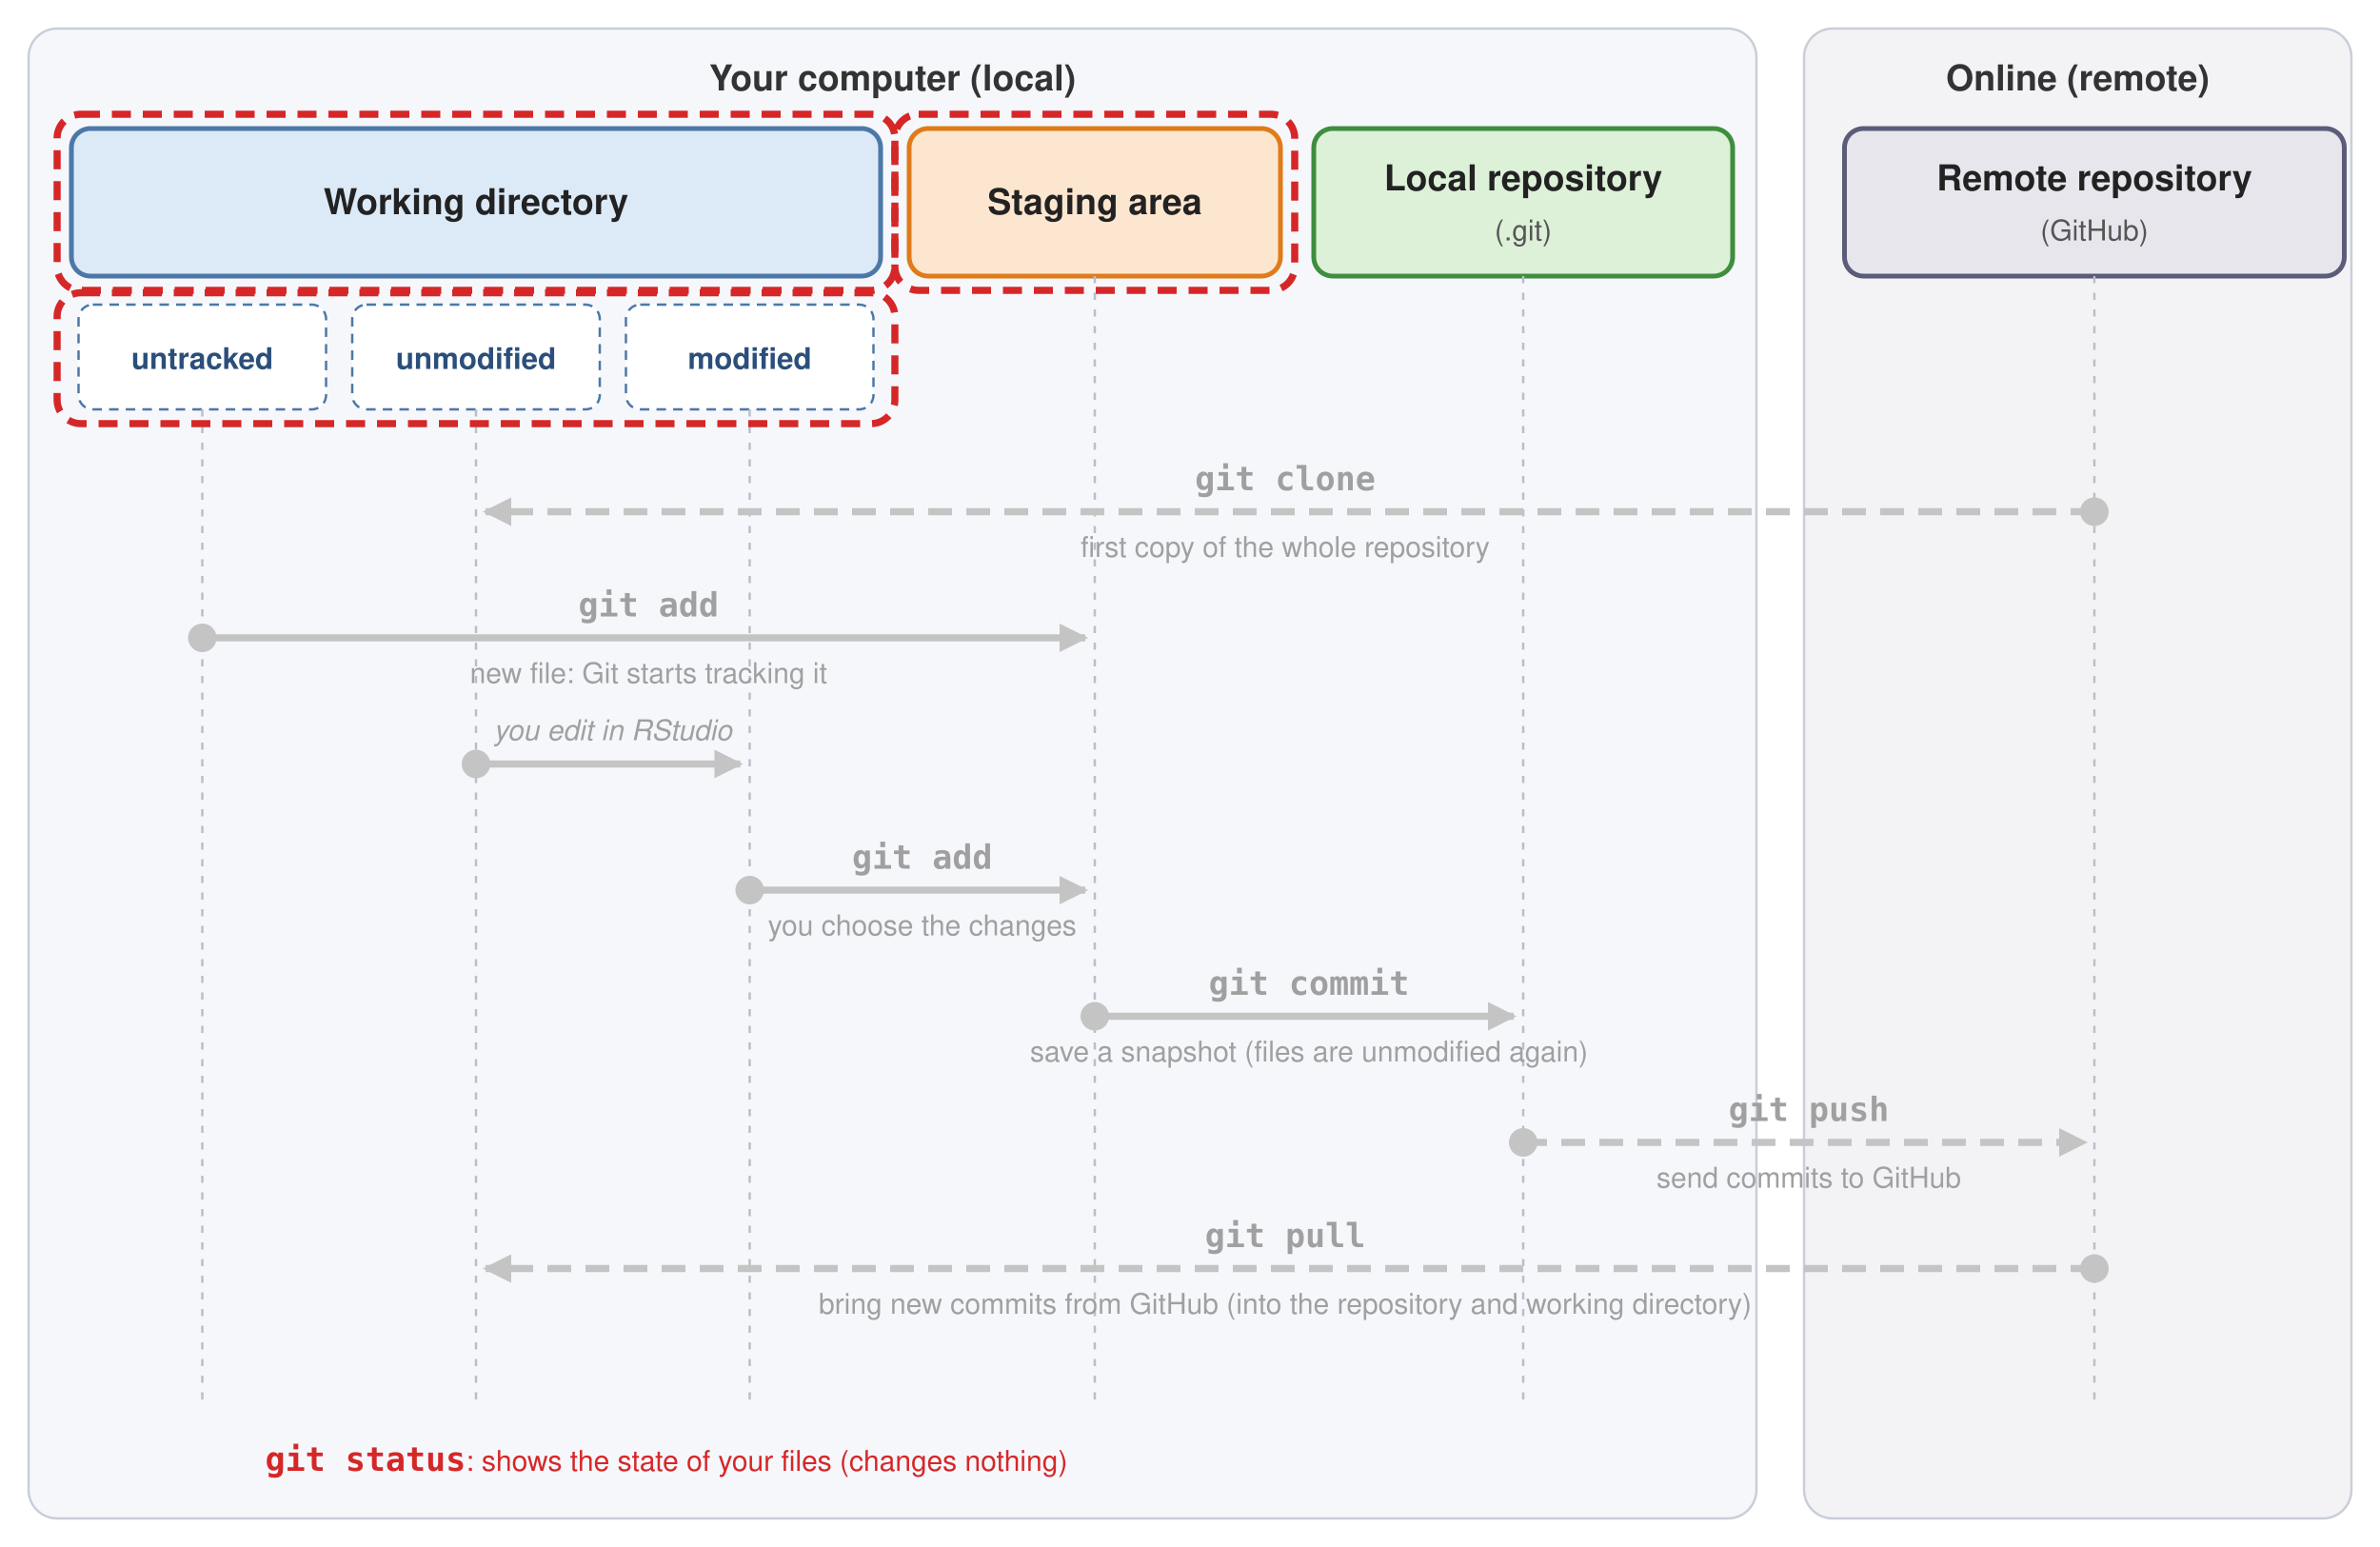
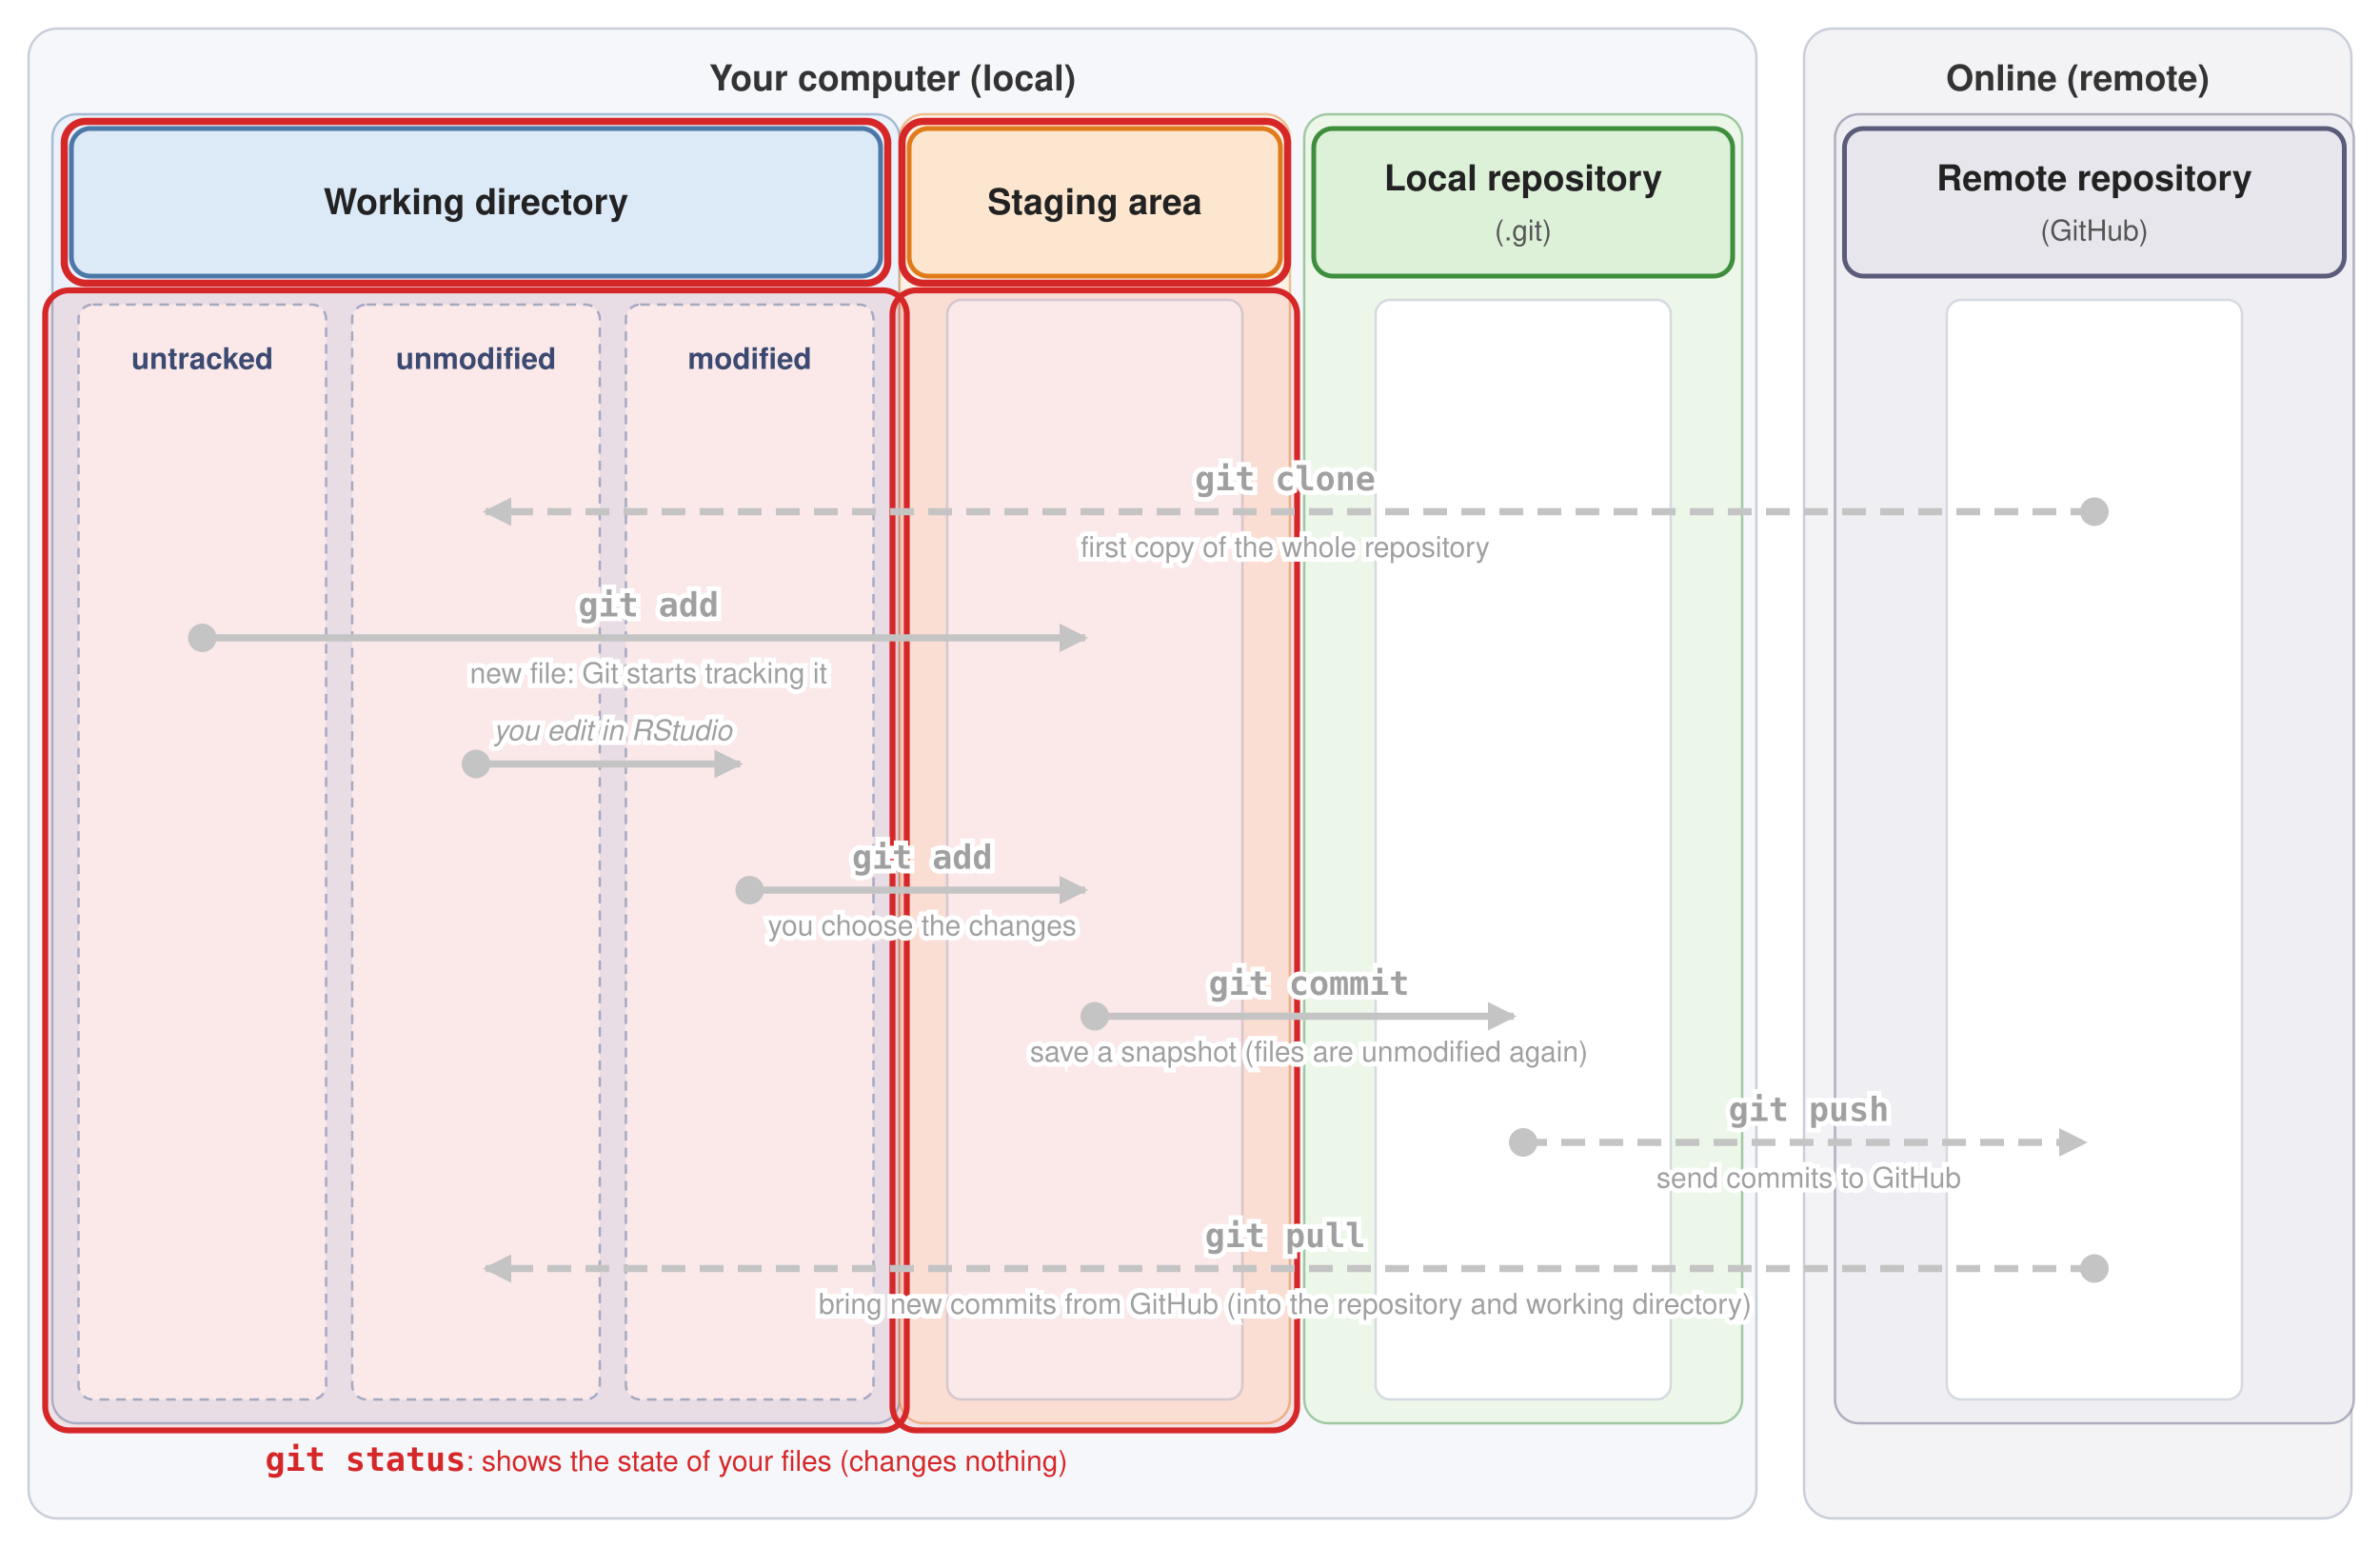
<svg xmlns="http://www.w3.org/2000/svg" width="1000" height="650" viewBox="0 0 1000 650" font-family="Segoe UI, Helvetica, Arial, sans-serif">
  <defs>
    <marker id="mr" viewBox="0 0 10 10" refX="9" refY="5" markerWidth="4" markerHeight="4" orient="auto">
      <path d="M0,0 L10,5 L0,10 z" fill="#D62728" />
    </marker>
    <marker id="ms" viewBox="0 0 10 10" refX="9" refY="5" markerWidth="4" markerHeight="4" orient="auto">
      <path d="M0,0 L10,5 L0,10 z" fill="#C4C4C4" />
    </marker>
    <marker id="mc" viewBox="0 0 10 10" refX="9" refY="5" markerWidth="4" markerHeight="4" orient="auto">
      <path d="M0,0 L10,5 L0,10 z" fill="#333333" />
    </marker>
  </defs>
  <rect width="1000" height="650" fill="white" />
  <rect x="12" y="12" width="726" height="626" rx="12" fill="#F5F7FB" stroke="#C9CED8" />
  <text x="375" y="38" text-anchor="middle" font-size="15" font-weight="600" fill="#333">Your computer (local)</text>
  <rect x="758" y="12" width="230" height="626" rx="12" fill="#F3F3F6" stroke="#C9CED8" />
  <text x="873" y="38" text-anchor="middle" font-size="15" font-weight="600" fill="#333">Online (remote)</text>
+   <rect x="22" y="48" width="356" height="550" rx="10" fill="#EAF1FA" stroke="#4C78A8" stroke-opacity="0.45" />
+   <rect x="378" y="48" width="164" height="550" rx="10" fill="#FEF2E6" stroke="#E07B1A" stroke-opacity="0.45" />
+   <rect x="548" y="48" width="184" height="550" rx="10" fill="#ECF7E9" stroke="#3E8E3E" stroke-opacity="0.45" />
+   <rect x="771" y="48" width="218" height="550" rx="10" fill="#EEEEF3" stroke="#5B5B7A" stroke-opacity="0.45" />
+   <rect x="398" y="126" width="124" height="462" rx="6" fill="white" stroke="#D5D9E0" />
+   <rect x="578" y="126" width="124" height="462" rx="6" fill="white" stroke="#D5D9E0" />
+   <rect x="818" y="126" width="124" height="462" rx="6" fill="white" stroke="#D5D9E0" />
+   <rect x="33" y="128" width="104" height="460" rx="6" fill="white" stroke="#4C78A8" stroke-opacity="0.5" stroke-dasharray="4 3" />
+   <rect x="148" y="128" width="104" height="460" rx="6" fill="white" stroke="#4C78A8" stroke-opacity="0.5" stroke-dasharray="4 3" />
+   <rect x="263" y="128" width="104" height="460" rx="6" fill="white" stroke="#4C78A8" stroke-opacity="0.5" stroke-dasharray="4 3" />
  <rect x="30" y="54" width="340" height="62" rx="8" fill="#DCE9F7" stroke="#4C78A8" stroke-width="2" />
  <text x="200.0" y="90" text-anchor="middle" font-size="15" font-weight="700" fill="#222">Working directory</text>
  <rect x="382" y="54" width="156" height="62" rx="8" fill="#FDE6CF" stroke="#E07B1A" stroke-width="2" />
  <text x="460.0" y="90" text-anchor="middle" font-size="15" font-weight="700" fill="#222">Staging area</text>
  <rect x="552" y="54" width="176" height="62" rx="8" fill="#DDF0D8" stroke="#3E8E3E" stroke-width="2" />
  <text x="640.0" y="80" text-anchor="middle" font-size="15" font-weight="700" fill="#222">Local repository</text>
  <text x="640.0" y="101" text-anchor="middle" font-size="12" fill="#555">(.git)</text>
  <rect x="775" y="54" width="210" height="62" rx="8" fill="#E6E6EC" stroke="#5B5B7A" stroke-width="2" />
  <text x="880.0" y="80" text-anchor="middle" font-size="15" font-weight="700" fill="#222">Remote repository</text>
  <text x="880.0" y="101" text-anchor="middle" font-size="12" fill="#555">(GitHub)</text>
-   <rect x="33" y="128" width="104" height="44" rx="6" fill="white" stroke="#4C78A8" stroke-dasharray="4 3" />
  <text x="85" y="155" text-anchor="middle" font-size="12.5" font-weight="600" fill="#2b4f7a">untracked</text>
-   <rect x="148" y="128" width="104" height="44" rx="6" fill="white" stroke="#4C78A8" stroke-dasharray="4 3" />
  <text x="200" y="155" text-anchor="middle" font-size="12.5" font-weight="600" fill="#2b4f7a">unmodified</text>
-   <rect x="263" y="128" width="104" height="44" rx="6" fill="white" stroke="#4C78A8" stroke-dasharray="4 3" />
  <text x="315" y="155" text-anchor="middle" font-size="12.5" font-weight="600" fill="#2b4f7a">modified</text>
-   <line x1="85" y1="172" x2="85" y2="590" stroke="#B9BFCA" stroke-dasharray="3 4" />
-   <line x1="200" y1="172" x2="200" y2="590" stroke="#B9BFCA" stroke-dasharray="3 4" />
-   <line x1="315" y1="172" x2="315" y2="590" stroke="#B9BFCA" stroke-dasharray="3 4" />
-   <line x1="460" y1="116" x2="460" y2="590" stroke="#B9BFCA" stroke-dasharray="3 4" />
-   <line x1="640" y1="116" x2="640" y2="590" stroke="#B9BFCA" stroke-dasharray="3 4" />
-   <line x1="880" y1="116" x2="880" y2="590" stroke="#B9BFCA" stroke-dasharray="3 4" />
-   <rect x="24" y="48" width="352" height="74" rx="10" fill="none" stroke="#D62728" stroke-width="3" stroke-dasharray="8 5" />
-   <rect x="24" y="123" width="352" height="55" rx="10" fill="none" stroke="#D62728" stroke-width="3" stroke-dasharray="8 5" />
-   <rect x="376" y="48" width="168" height="74" rx="10" fill="none" stroke="#D62728" stroke-width="3" stroke-dasharray="8 5" />
+   <rect x="19" y="122" width="362" height="479" rx="10" fill="#D62728" fill-opacity="0.10" stroke="#D62728" stroke-width="2.5" />
+   <rect x="375" y="122" width="170" height="479" rx="10" fill="#D62728" fill-opacity="0.10" stroke="#D62728" stroke-width="2.5" />
+   <rect x="27" y="51" width="346" height="68" rx="9" fill="none" stroke="#D62728" stroke-width="3" />
+   <rect x="379" y="51" width="162" height="68" rx="9" fill="none" stroke="#D62728" stroke-width="3" />
  <text x="280" y="618" text-anchor="middle" font-size="14" font-weight="700" font-family="Consolas, monospace" fill="#D62728">git status<tspan font-family="Segoe UI, Helvetica, Arial, sans-serif" font-weight="400" font-size="12" fill="#D62728"> : shows the state of your files (changes nothing)</tspan>
  </text>
  <circle cx="880" cy="215" r="6" fill="#C4C4C4" />
  <line x1="880" y1="215" x2="204" y2="215" stroke="#C4C4C4" stroke-width="3" stroke-dasharray="10 6" marker-end="url(#ms)" />
-   <text x="540.0" y="206" text-anchor="middle" font-size="14" font-weight="700" font-family="Consolas, monospace" fill="#A0A0A0">git clone</text>
-   <text x="540.0" y="234" text-anchor="middle" font-size="12" fill="#A0A0A0">first copy of the whole repository</text>
+   <text x="540.0" y="206" text-anchor="middle" font-size="14" font-weight="700" font-family="Consolas, monospace" stroke="white" stroke-width="4" paint-order="stroke" fill="#A0A0A0">git clone</text>
+   <text x="540.0" y="234" text-anchor="middle" font-size="12" stroke="white" stroke-width="4" paint-order="stroke" fill="#A0A0A0">first copy of the whole repository</text>
  <circle cx="85" cy="268" r="6" fill="#C4C4C4" />
  <line x1="85" y1="268" x2="456" y2="268" stroke="#C4C4C4" stroke-width="3" marker-end="url(#ms)" />
-   <text x="272.5" y="259" text-anchor="middle" font-size="14" font-weight="700" font-family="Consolas, monospace" fill="#A0A0A0">git add</text>
-   <text x="272.5" y="287" text-anchor="middle" font-size="12" fill="#A0A0A0">new file: Git starts tracking it</text>
+   <text x="272.5" y="259" text-anchor="middle" font-size="14" font-weight="700" font-family="Consolas, monospace" stroke="white" stroke-width="4" paint-order="stroke" fill="#A0A0A0">git add</text>
+   <text x="272.5" y="287" text-anchor="middle" font-size="12" stroke="white" stroke-width="4" paint-order="stroke" fill="#A0A0A0">new file: Git starts tracking it</text>
  <circle cx="200" cy="321" r="6" fill="#C4C4C4" />
  <line x1="200" y1="321" x2="311" y2="321" stroke="#C4C4C4" stroke-width="3" marker-end="url(#ms)" />
-   <text x="257.5" y="311" text-anchor="middle" font-size="12" fill="#A0A0A0" font-style="italic">you edit in RStudio</text>
+   <text x="257.5" y="311" text-anchor="middle" font-size="12" stroke="white" stroke-width="4" paint-order="stroke" fill="#A0A0A0" font-style="italic">you edit in RStudio</text>
  <circle cx="315" cy="374" r="6" fill="#C4C4C4" />
  <line x1="315" y1="374" x2="456" y2="374" stroke="#C4C4C4" stroke-width="3" marker-end="url(#ms)" />
-   <text x="387.5" y="365" text-anchor="middle" font-size="14" font-weight="700" font-family="Consolas, monospace" fill="#A0A0A0">git add</text>
-   <text x="387.5" y="393" text-anchor="middle" font-size="12" fill="#A0A0A0">you choose the changes</text>
+   <text x="387.5" y="365" text-anchor="middle" font-size="14" font-weight="700" font-family="Consolas, monospace" stroke="white" stroke-width="4" paint-order="stroke" fill="#A0A0A0">git add</text>
+   <text x="387.5" y="393" text-anchor="middle" font-size="12" stroke="white" stroke-width="4" paint-order="stroke" fill="#A0A0A0">you choose the changes</text>
  <circle cx="460" cy="427" r="6" fill="#C4C4C4" />
  <line x1="460" y1="427" x2="636" y2="427" stroke="#C4C4C4" stroke-width="3" marker-end="url(#ms)" />
-   <text x="550.0" y="418" text-anchor="middle" font-size="14" font-weight="700" font-family="Consolas, monospace" fill="#A0A0A0">git commit</text>
-   <text x="550.0" y="446" text-anchor="middle" font-size="12" fill="#A0A0A0">save a snapshot (files are unmodified again)</text>
+   <text x="550.0" y="418" text-anchor="middle" font-size="14" font-weight="700" font-family="Consolas, monospace" stroke="white" stroke-width="4" paint-order="stroke" fill="#A0A0A0">git commit</text>
+   <text x="550.0" y="446" text-anchor="middle" font-size="12" stroke="white" stroke-width="4" paint-order="stroke" fill="#A0A0A0">save a snapshot (files are unmodified again)</text>
  <circle cx="640" cy="480" r="6" fill="#C4C4C4" />
  <line x1="640" y1="480" x2="876" y2="480" stroke="#C4C4C4" stroke-width="3" stroke-dasharray="10 6" marker-end="url(#ms)" />
-   <text x="760.0" y="471" text-anchor="middle" font-size="14" font-weight="700" font-family="Consolas, monospace" fill="#A0A0A0">git push</text>
-   <text x="760.0" y="499" text-anchor="middle" font-size="12" fill="#A0A0A0">send commits to GitHub</text>
+   <text x="760.0" y="471" text-anchor="middle" font-size="14" font-weight="700" font-family="Consolas, monospace" stroke="white" stroke-width="4" paint-order="stroke" fill="#A0A0A0">git push</text>
+   <text x="760.0" y="499" text-anchor="middle" font-size="12" stroke="white" stroke-width="4" paint-order="stroke" fill="#A0A0A0">send commits to GitHub</text>
  <circle cx="880" cy="533" r="6" fill="#C4C4C4" />
  <line x1="880" y1="533" x2="204" y2="533" stroke="#C4C4C4" stroke-width="3" stroke-dasharray="10 6" marker-end="url(#ms)" />
-   <text x="540.0" y="524" text-anchor="middle" font-size="14" font-weight="700" font-family="Consolas, monospace" fill="#A0A0A0">git pull</text>
-   <text x="540.0" y="552" text-anchor="middle" font-size="12" fill="#A0A0A0">bring new commits from GitHub (into the repository and working directory)</text>
+   <text x="540.0" y="524" text-anchor="middle" font-size="14" font-weight="700" font-family="Consolas, monospace" stroke="white" stroke-width="4" paint-order="stroke" fill="#A0A0A0">git pull</text>
+   <text x="540.0" y="552" text-anchor="middle" font-size="12" stroke="white" stroke-width="4" paint-order="stroke" fill="#A0A0A0">bring new commits from GitHub (into the repository and working directory)</text>
</svg>
